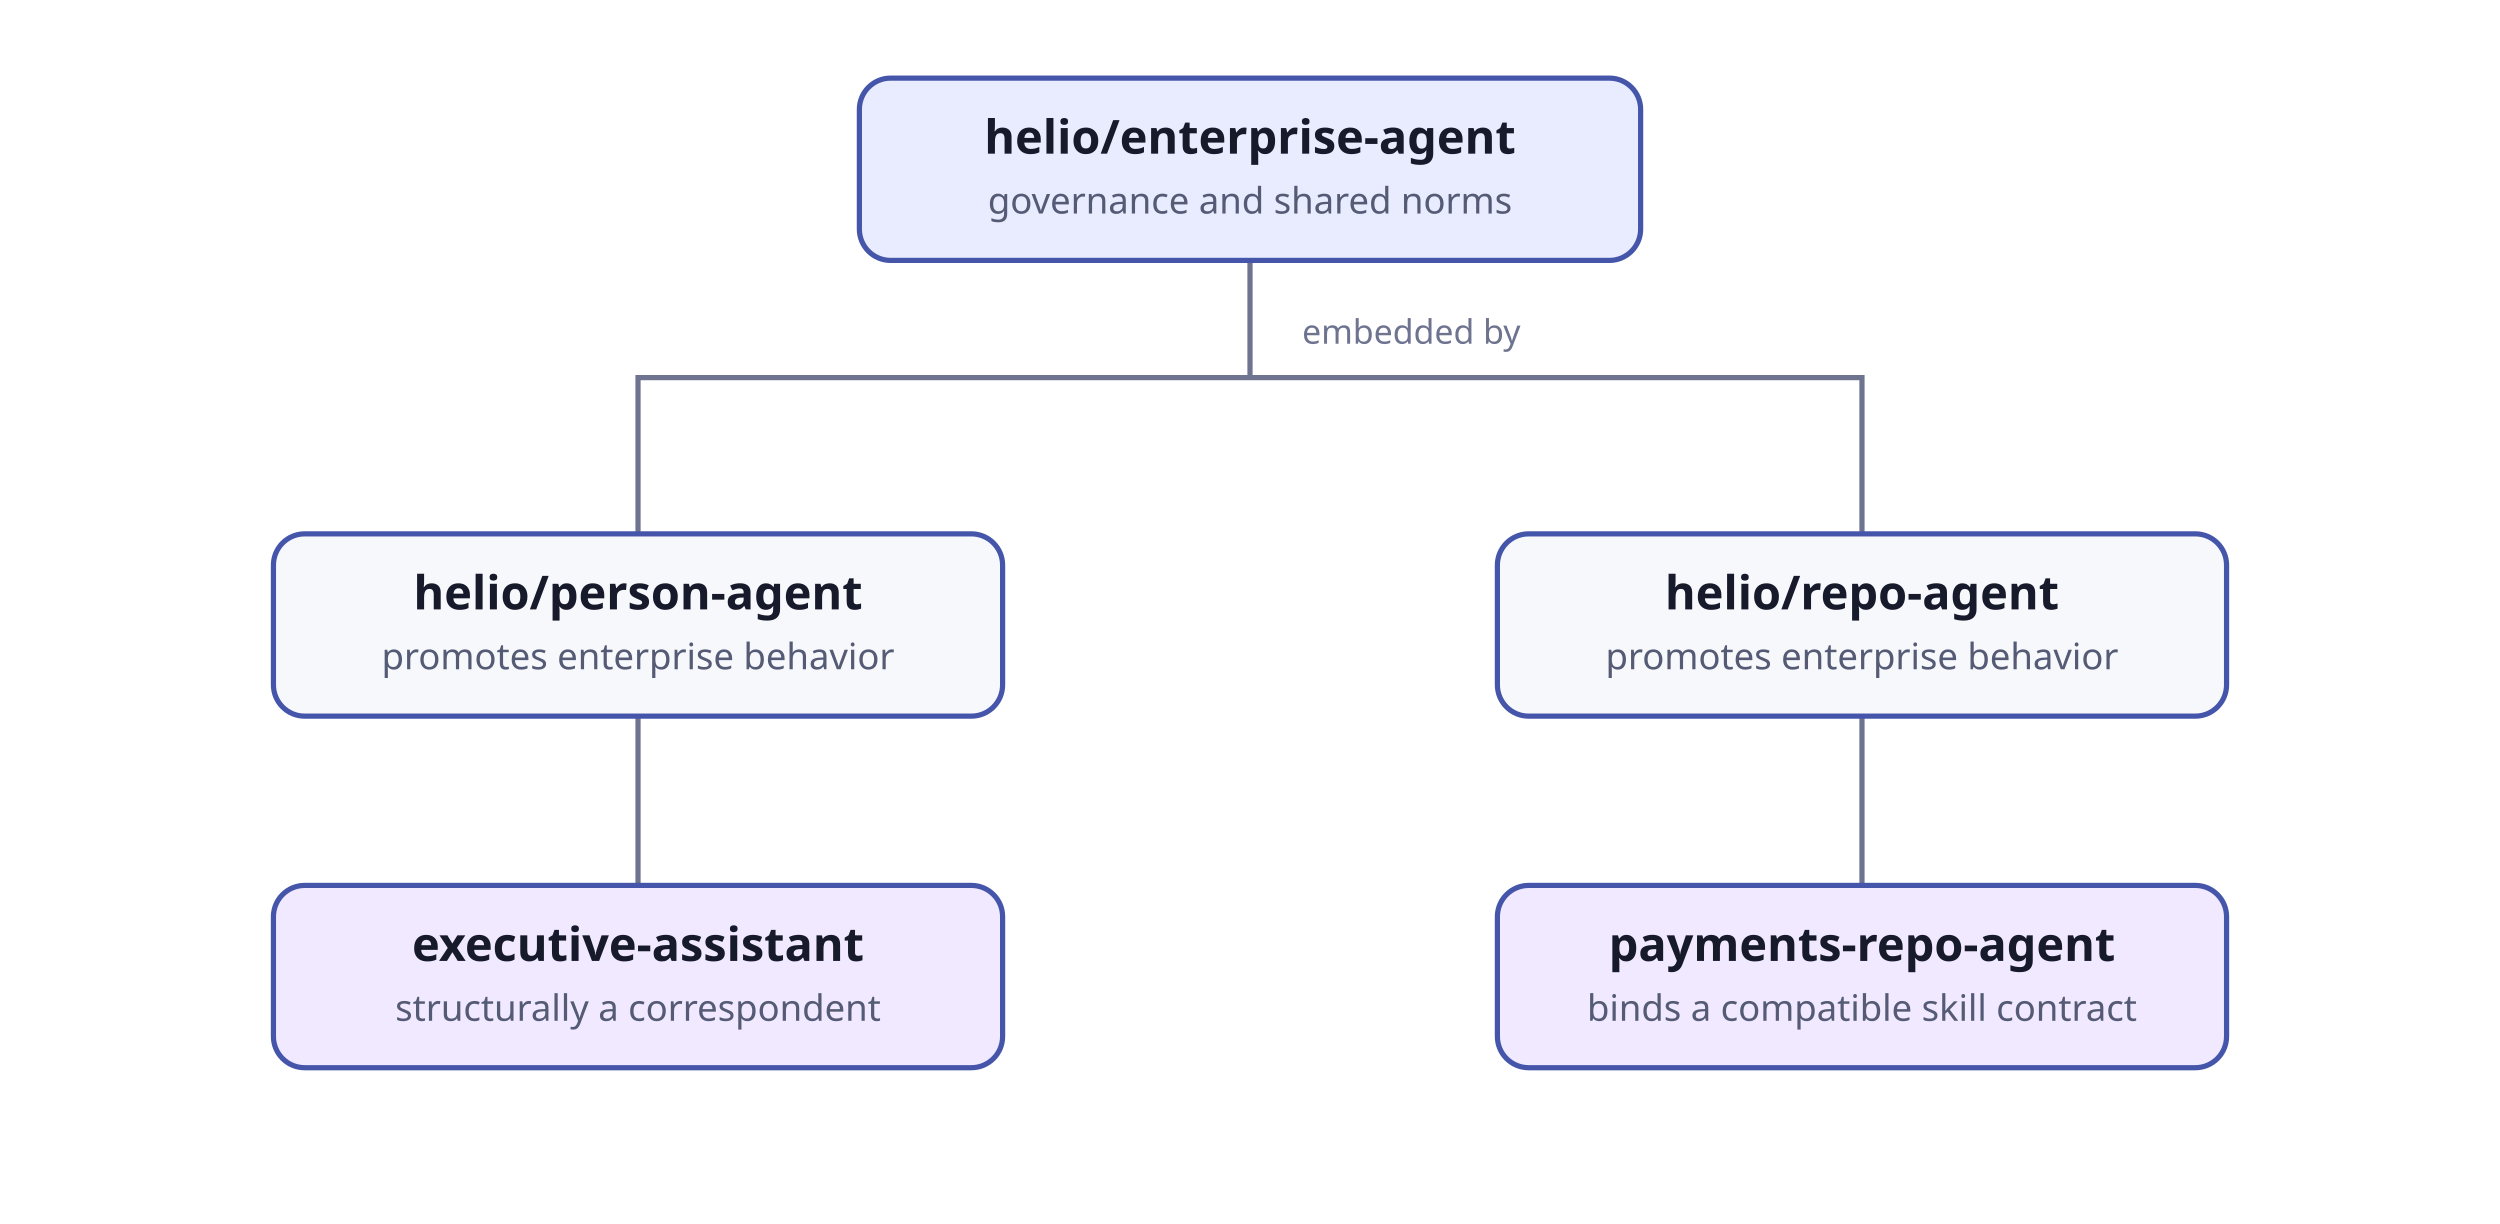
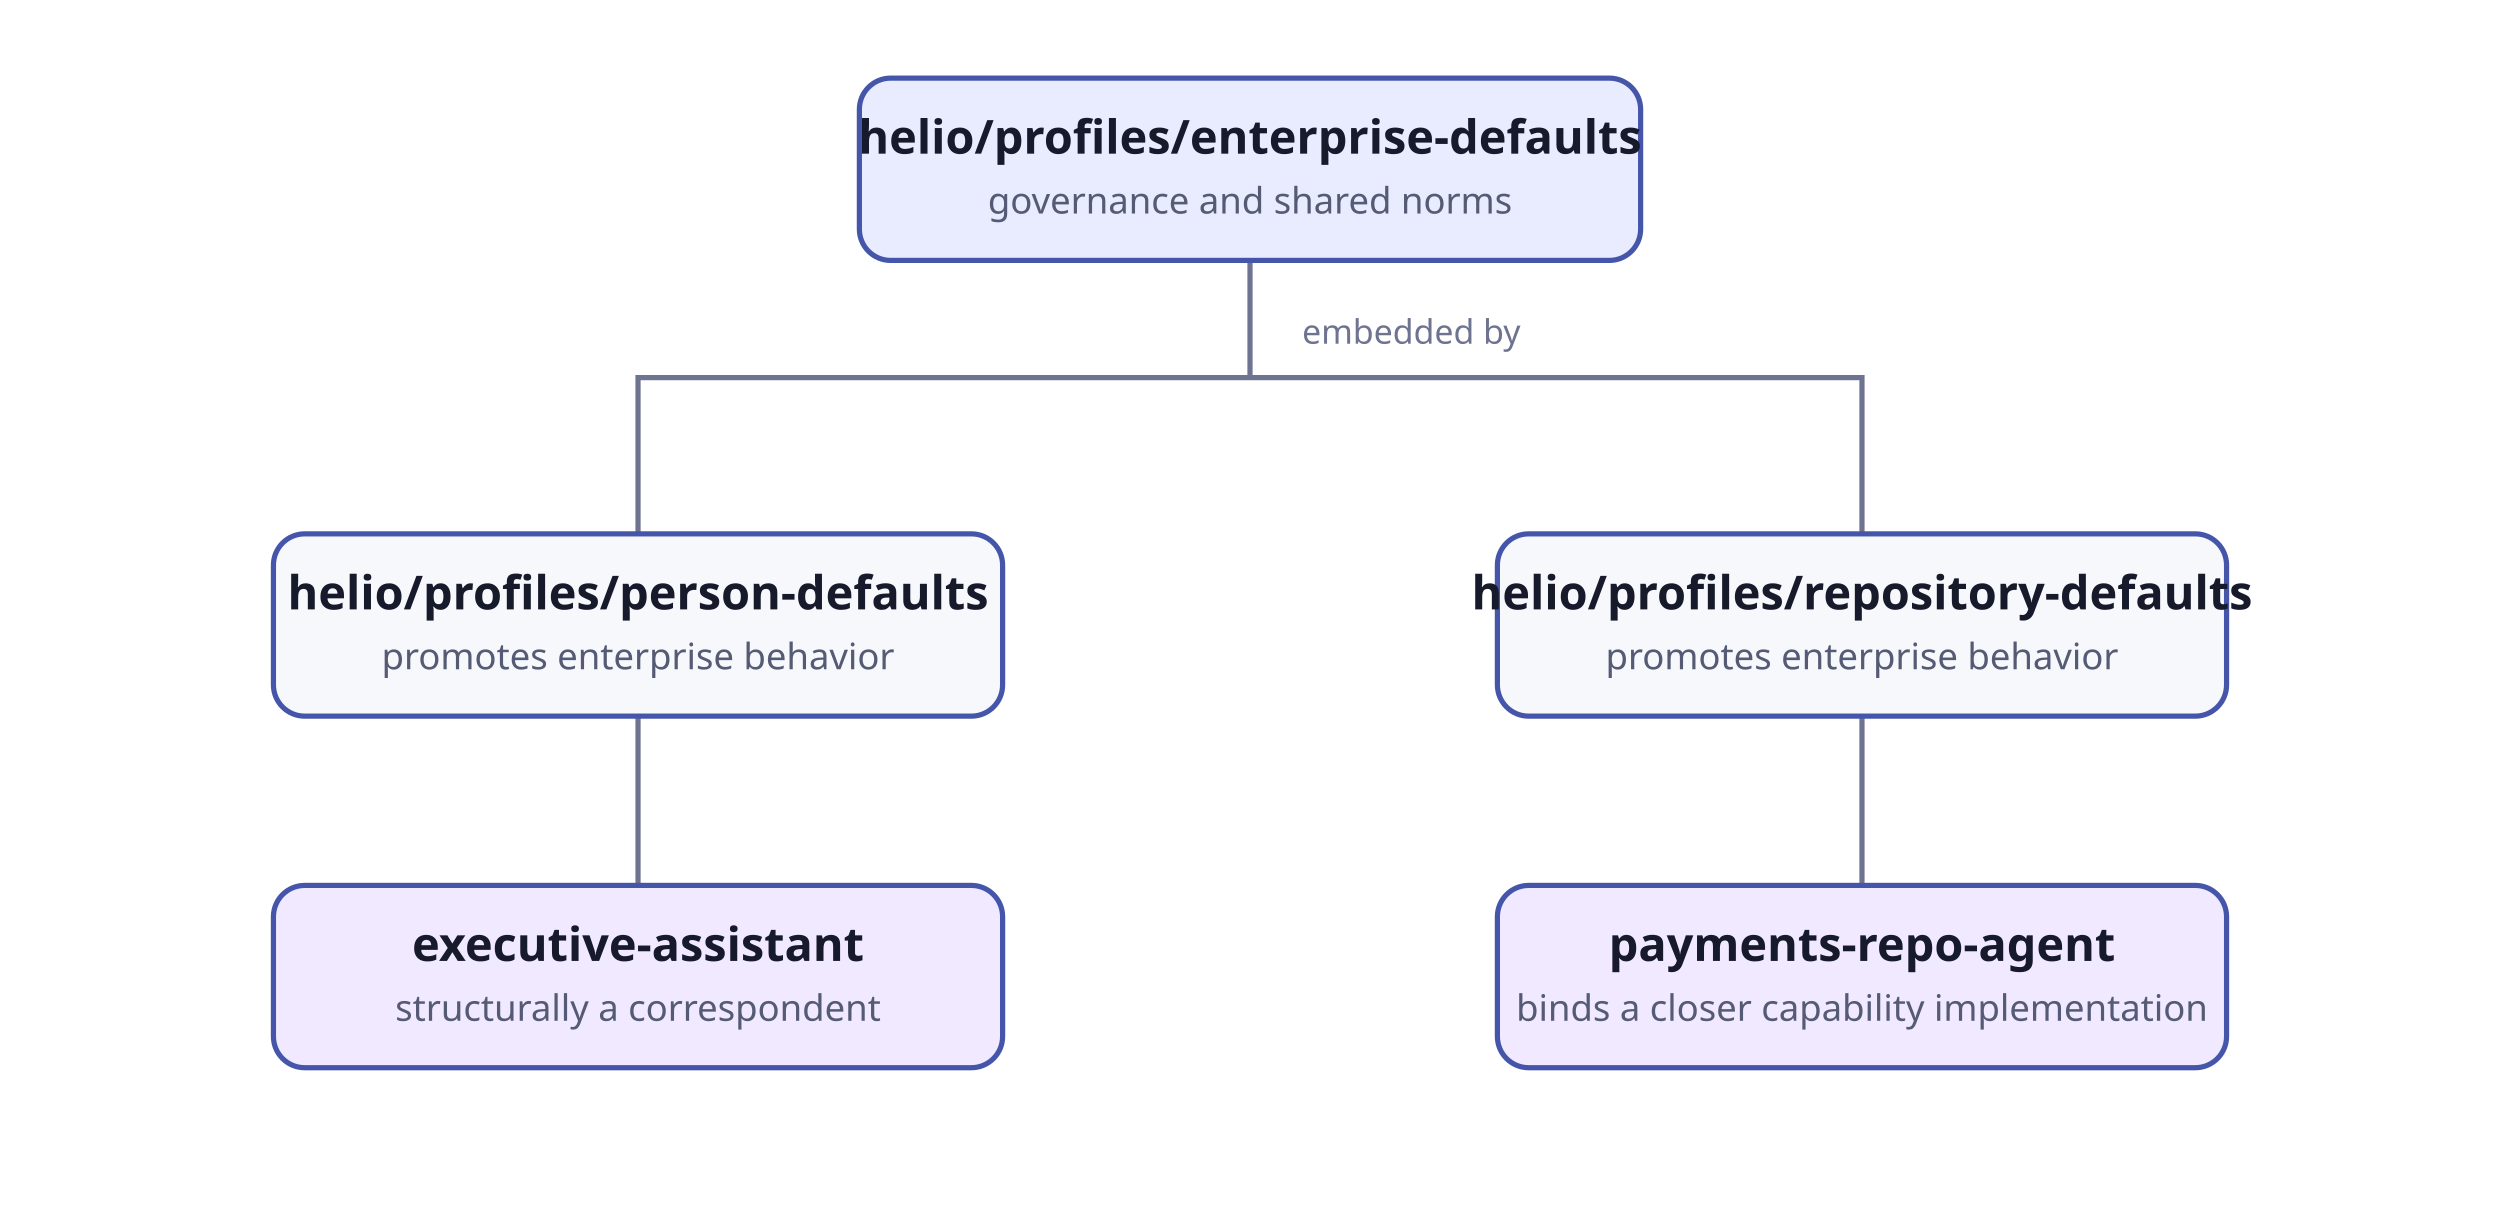
<svg xmlns="http://www.w3.org/2000/svg" width="960" height="470" viewBox="0 0 960 470" role="img" aria-labelledby="title desc">
  <defs>
    <style>.box{fill:#f7f8fc;stroke:#4455aa;stroke-width:2}.org{fill:#e9ecff}.leaf{fill:#f1e9ff}.t{font:600 18px sans-serif;fill:#171a2b}.s{font:14px sans-serif;fill:#555b75}.line{stroke:#6e7390;stroke-width:2;fill:none}.label{font:13px sans-serif;fill:#6e7390}</style>
  </defs>
  <path class="line" d="M480 100V145M480 145H245V205M480 145H715V205M245 275V340M715 275V340" />
  <text class="label" x="500" y="132">embedded by</text>
  <rect class="box org" x="330" y="30" rx="12" width="300" height="70" />
-   <text class="t" x="480" y="59" text-anchor="middle">helio/enterprise-agent</text>
+   <text class="t" x="480" y="59" text-anchor="middle">helio/profiles/enterprise-defaults</text>
  <text class="s" x="480" y="82" text-anchor="middle">governance and shared norms</text>
  <rect class="box" x="105" y="205" rx="12" width="280" height="70" />
-   <text class="t" x="245" y="234" text-anchor="middle">helio/person-agent</text>
+   <text class="t" x="245" y="234" text-anchor="middle">helio/profiles/person-defaults</text>
  <text class="s" x="245" y="257" text-anchor="middle">promotes enterprise behavior</text>
  <rect class="box" x="575" y="205" rx="12" width="280" height="70" />
-   <text class="t" x="715" y="234" text-anchor="middle">helio/repo-agent</text>
+   <text class="t" x="715" y="234" text-anchor="middle">helio/profiles/repository-defaults</text>
  <text class="s" x="715" y="257" text-anchor="middle">promotes enterprise behavior</text>
  <rect class="box leaf" x="105" y="340" rx="12" width="280" height="70" />
  <text class="t" x="245" y="369" text-anchor="middle">executive-assistant</text>
  <text class="s" x="245" y="392" text-anchor="middle">structurally a correspondent</text>
  <rect class="box leaf" x="575" y="340" rx="12" width="280" height="70" />
  <text class="t" x="715" y="369" text-anchor="middle">payments-repo-agent</text>
-   <text class="s" x="715" y="392" text-anchor="middle">binds a compatible skill contract</text>
+   <text class="s" x="715" y="392" text-anchor="middle">binds a closer capability implementation</text>
</svg>
